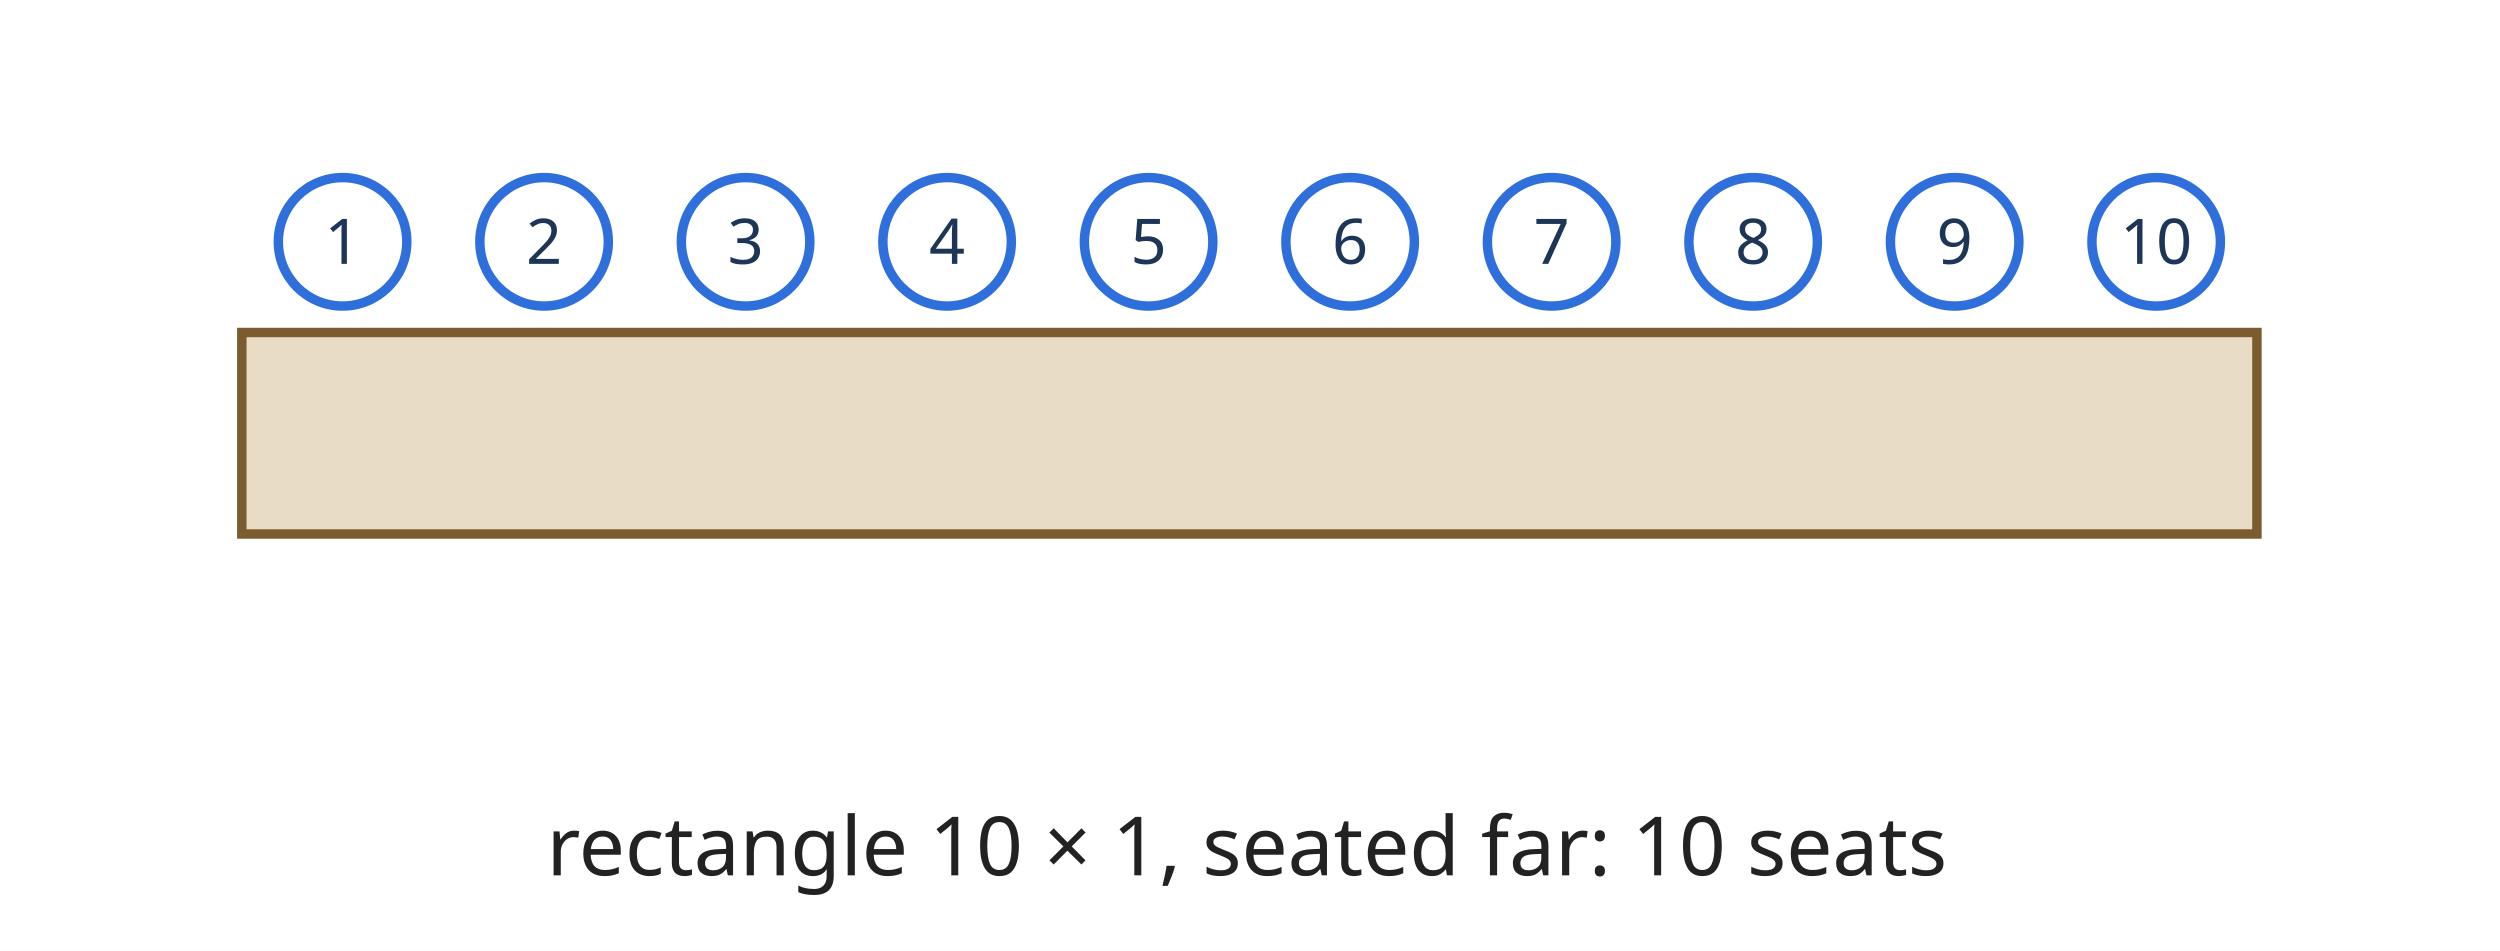
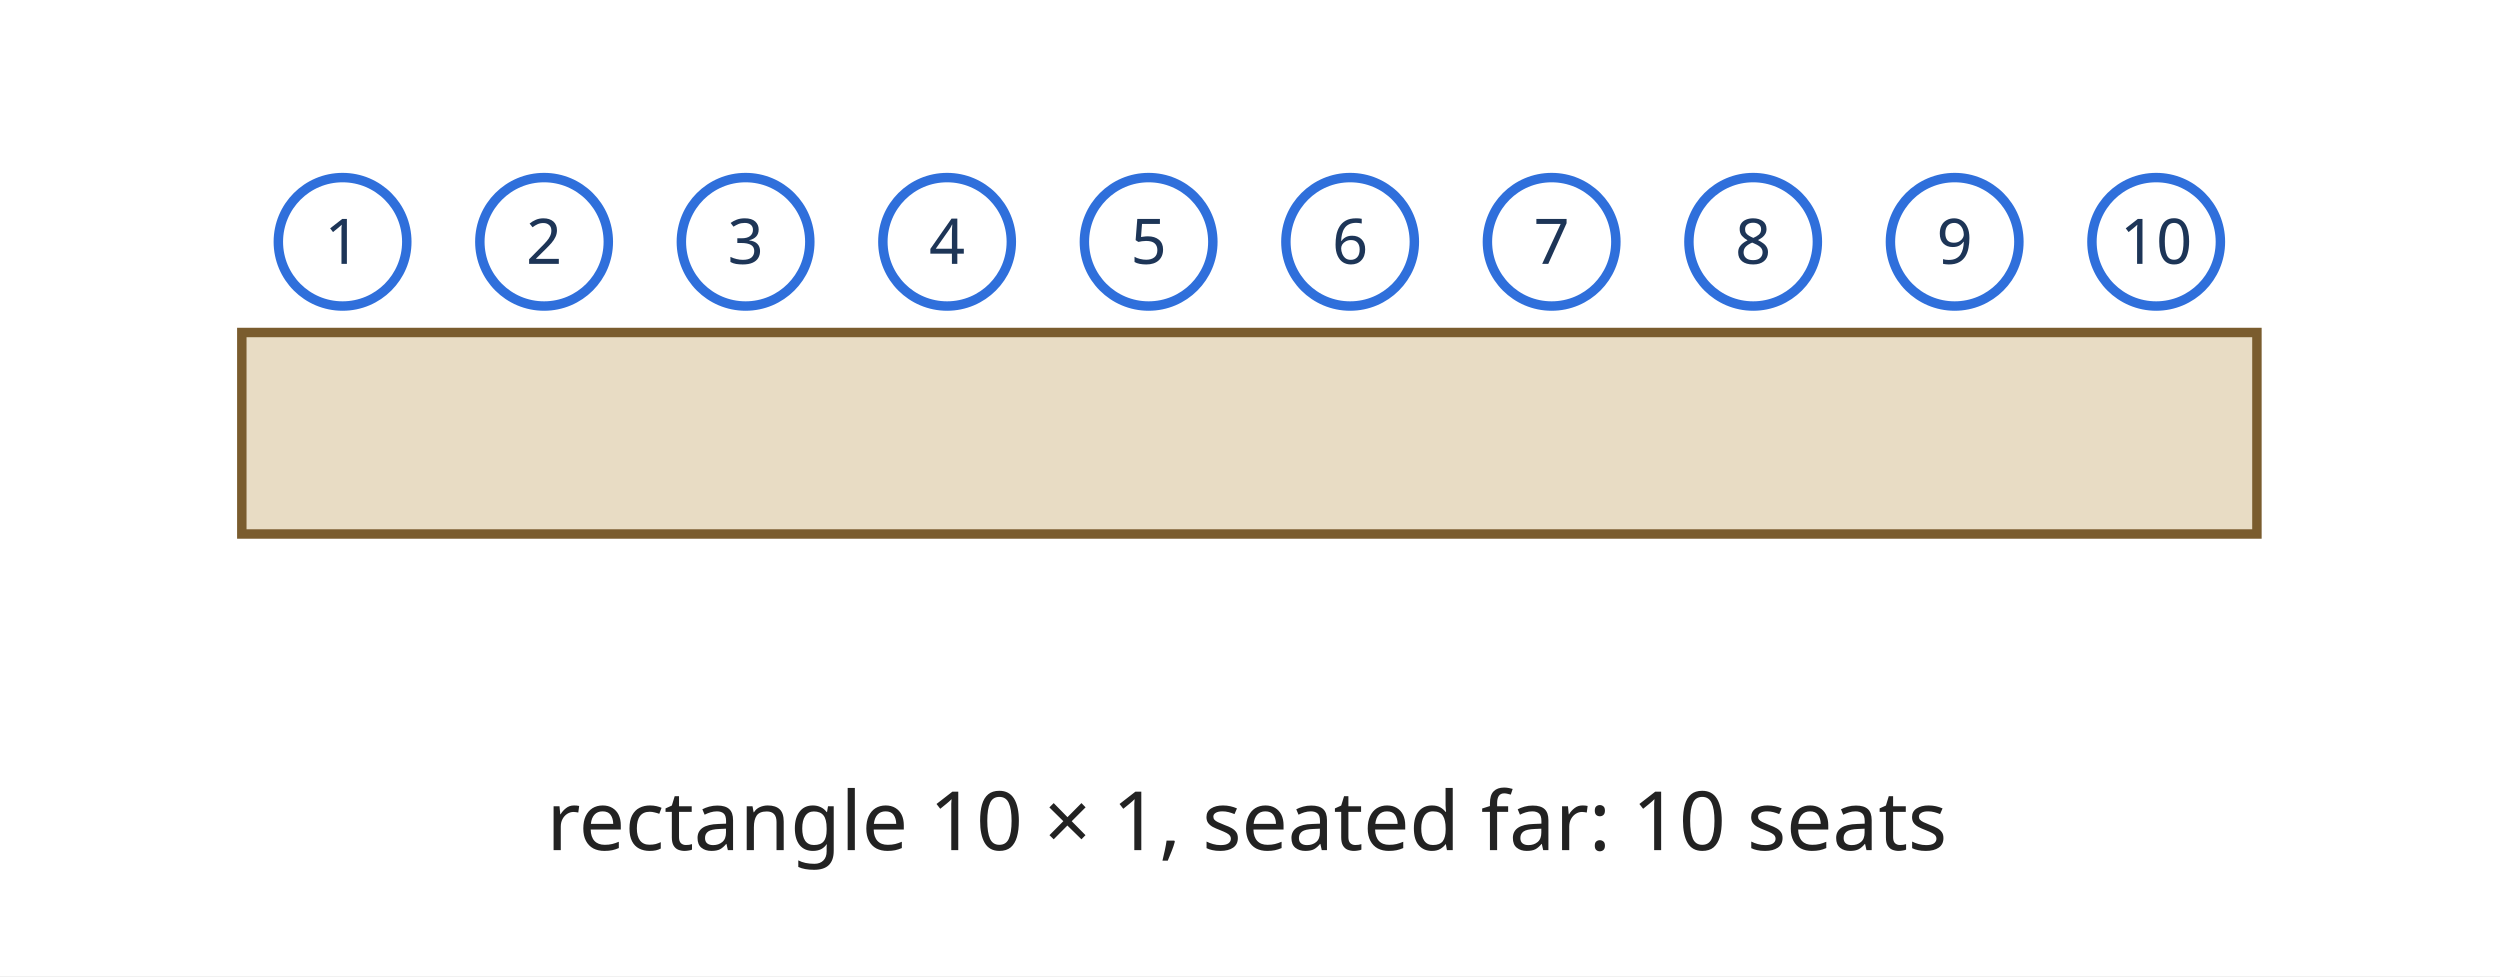
- <svg xmlns="http://www.w3.org/2000/svg" width="397" height="151" viewBox="0 0 397 151" font-family="sans-serif">
+ <svg xmlns="http://www.w3.org/2000/svg" width="397" height="155" viewBox="0 0 397 155" font-family="sans-serif">
  <rect width="100%" height="100%" fill="#ffffff" />
  <path d="M 38.4 52.8 L 358.4 52.8 L 358.4 84.8 L 38.4 84.8 Z" fill="#e8dcc4" stroke="#7a5c2e" stroke-width="1.5" fill-rule="evenodd" />
  <circle cx="54.4" cy="38.4" r="10.2" fill="#ffffff" stroke="#2f6fdb" stroke-width="1.5" />
  <text x="54.4" y="41.9" font-size="10" text-anchor="middle" fill="#1d3557">1</text>
  <circle cx="86.4" cy="38.4" r="10.2" fill="#ffffff" stroke="#2f6fdb" stroke-width="1.5" />
  <text x="86.4" y="41.9" font-size="10" text-anchor="middle" fill="#1d3557">2</text>
  <circle cx="118.4" cy="38.4" r="10.2" fill="#ffffff" stroke="#2f6fdb" stroke-width="1.5" />
  <text x="118.4" y="41.9" font-size="10" text-anchor="middle" fill="#1d3557">3</text>
  <circle cx="150.4" cy="38.4" r="10.2" fill="#ffffff" stroke="#2f6fdb" stroke-width="1.5" />
  <text x="150.4" y="41.9" font-size="10" text-anchor="middle" fill="#1d3557">4</text>
  <circle cx="182.4" cy="38.4" r="10.2" fill="#ffffff" stroke="#2f6fdb" stroke-width="1.5" />
  <text x="182.4" y="41.9" font-size="10" text-anchor="middle" fill="#1d3557">5</text>
  <circle cx="214.4" cy="38.4" r="10.2" fill="#ffffff" stroke="#2f6fdb" stroke-width="1.5" />
  <text x="214.4" y="41.9" font-size="10" text-anchor="middle" fill="#1d3557">6</text>
  <circle cx="246.4" cy="38.4" r="10.2" fill="#ffffff" stroke="#2f6fdb" stroke-width="1.5" />
  <text x="246.4" y="41.9" font-size="10" text-anchor="middle" fill="#1d3557">7</text>
  <circle cx="278.4" cy="38.4" r="10.2" fill="#ffffff" stroke="#2f6fdb" stroke-width="1.5" />
  <text x="278.4" y="41.9" font-size="10" text-anchor="middle" fill="#1d3557">8</text>
  <circle cx="310.4" cy="38.4" r="10.2" fill="#ffffff" stroke="#2f6fdb" stroke-width="1.5" />
  <text x="310.4" y="41.9" font-size="10" text-anchor="middle" fill="#1d3557">9</text>
  <circle cx="342.4" cy="38.4" r="10.2" fill="#ffffff" stroke="#2f6fdb" stroke-width="1.5" />
  <text x="342.4" y="41.9" font-size="10" text-anchor="middle" fill="#1d3557">10</text>
-   <text x="198" y="139" font-size="13" text-anchor="middle" fill="#222">rectangle 10 × 1, seated far: 10 seats</text>
+   <text x="198" y="135" font-size="13" text-anchor="middle" fill="#222">rectangle 10 × 1, seated far: 10 seats</text>
</svg>
